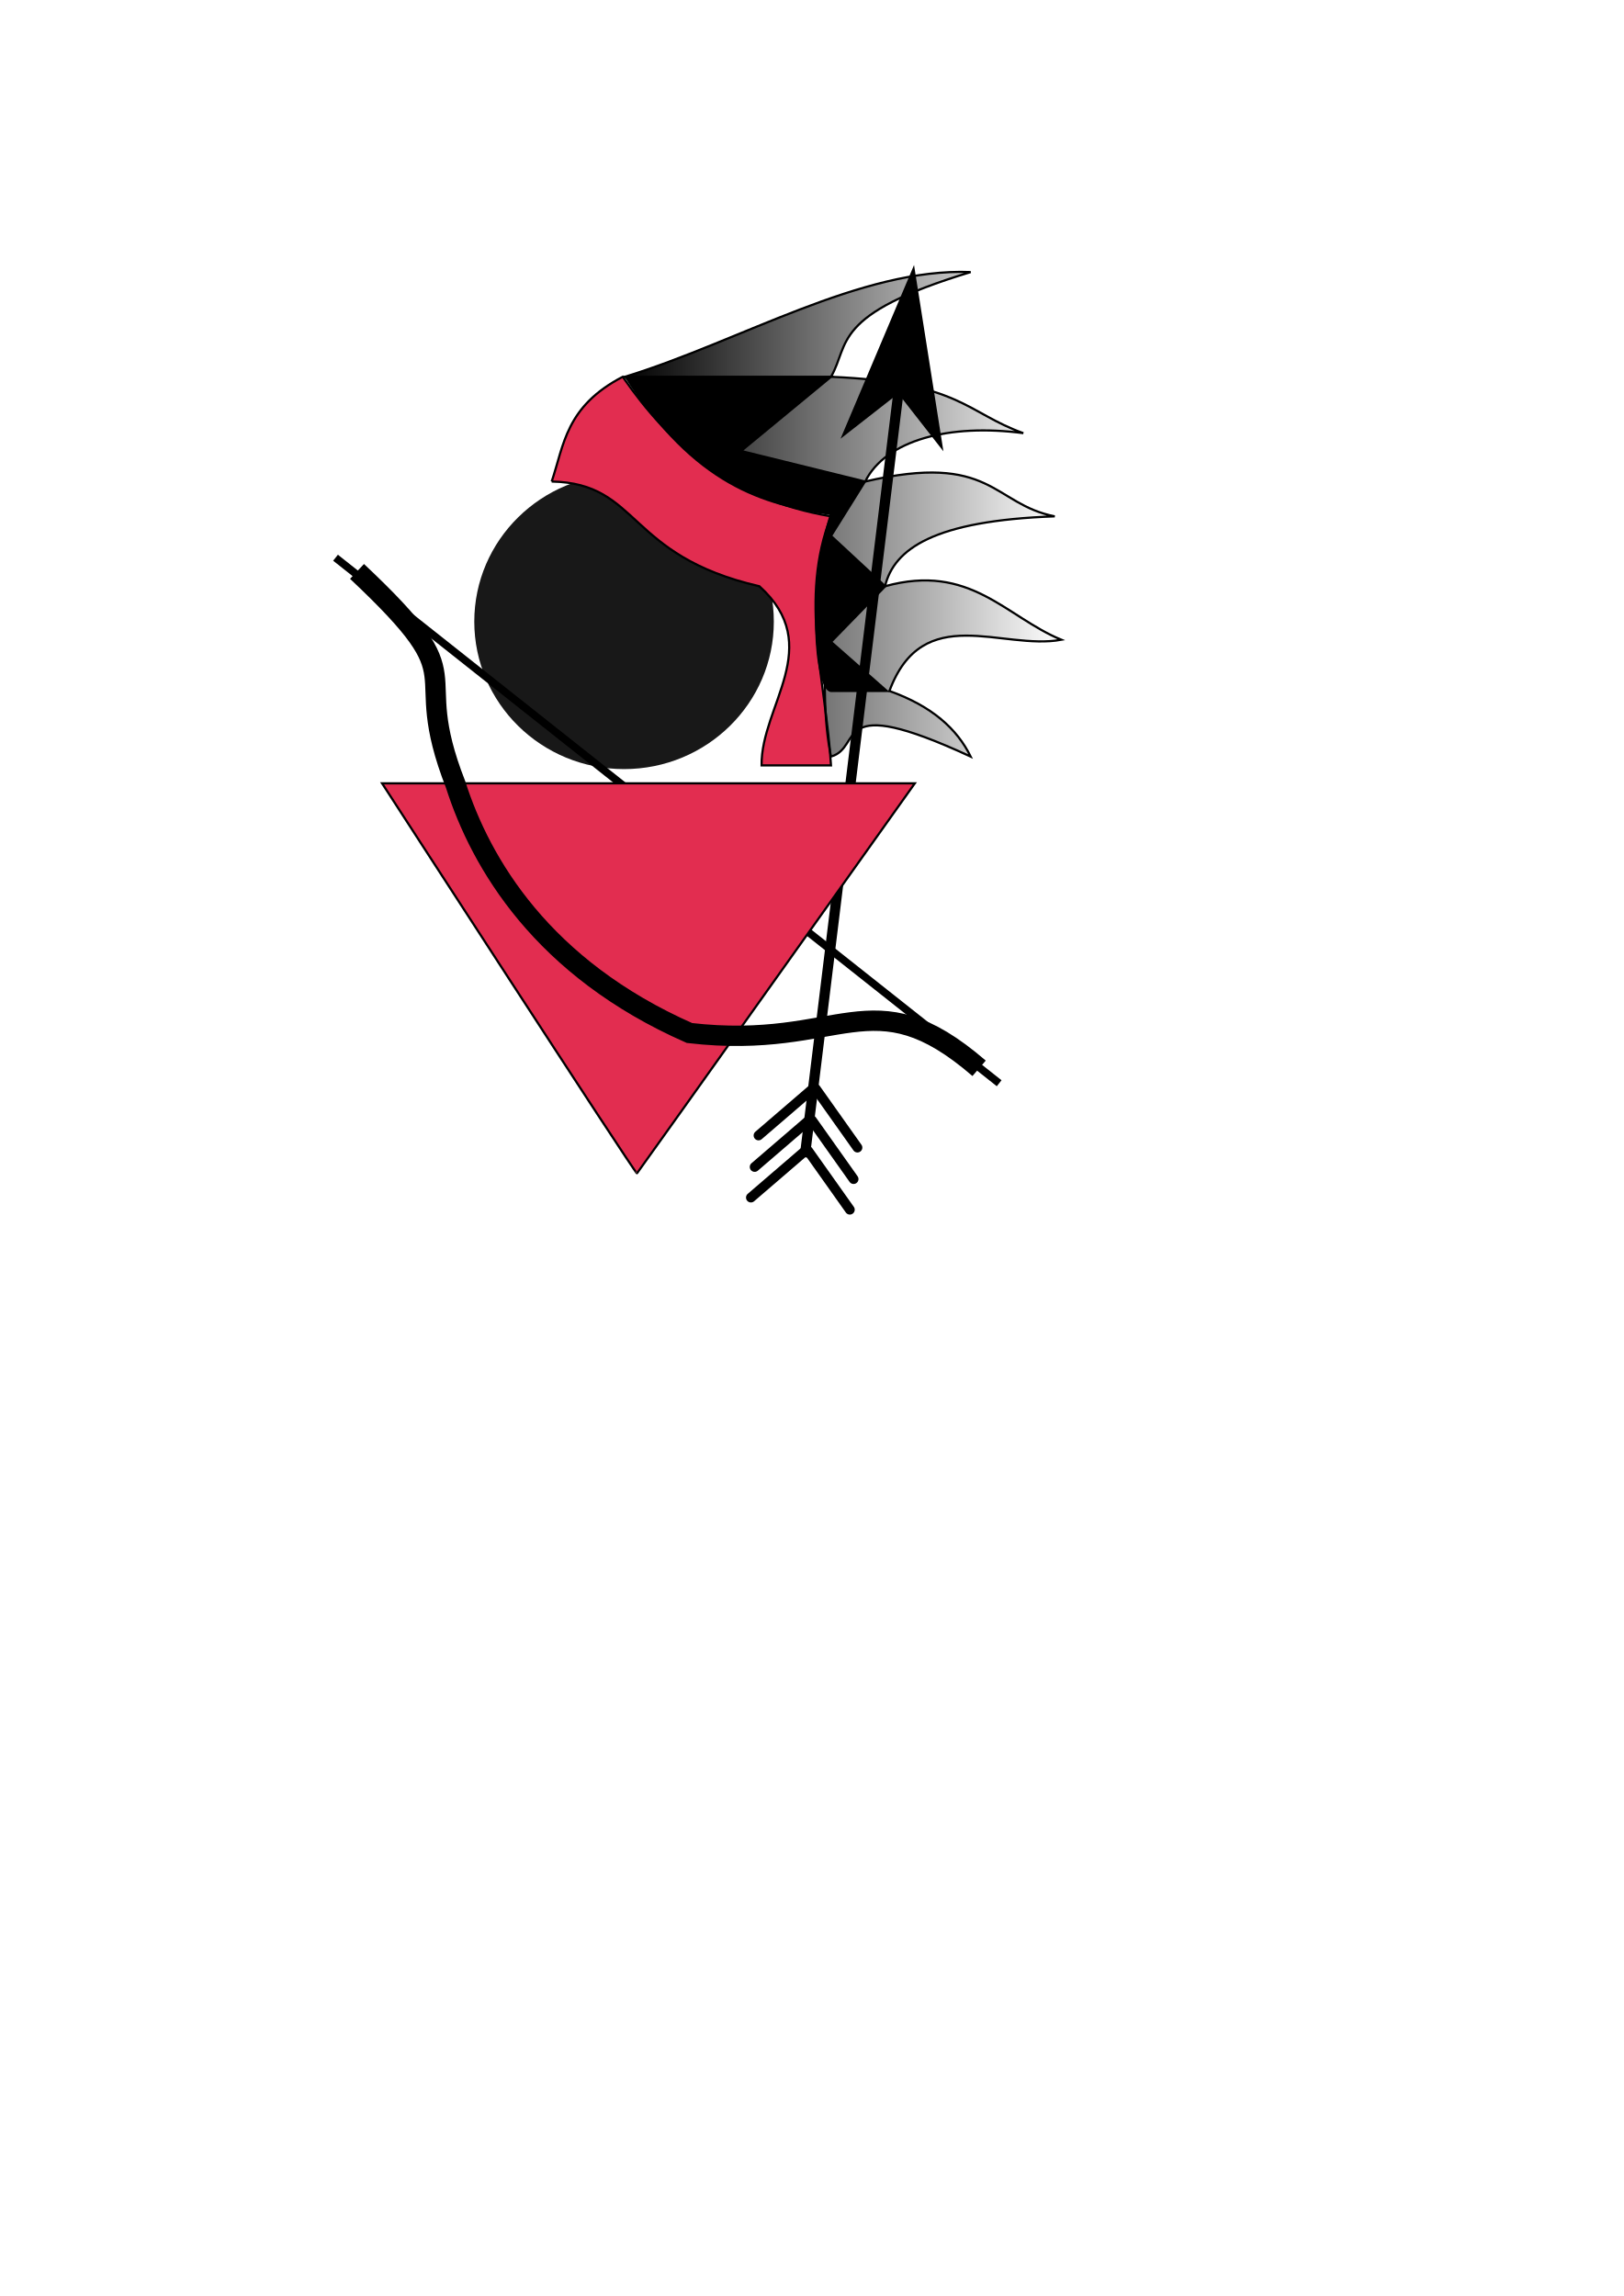
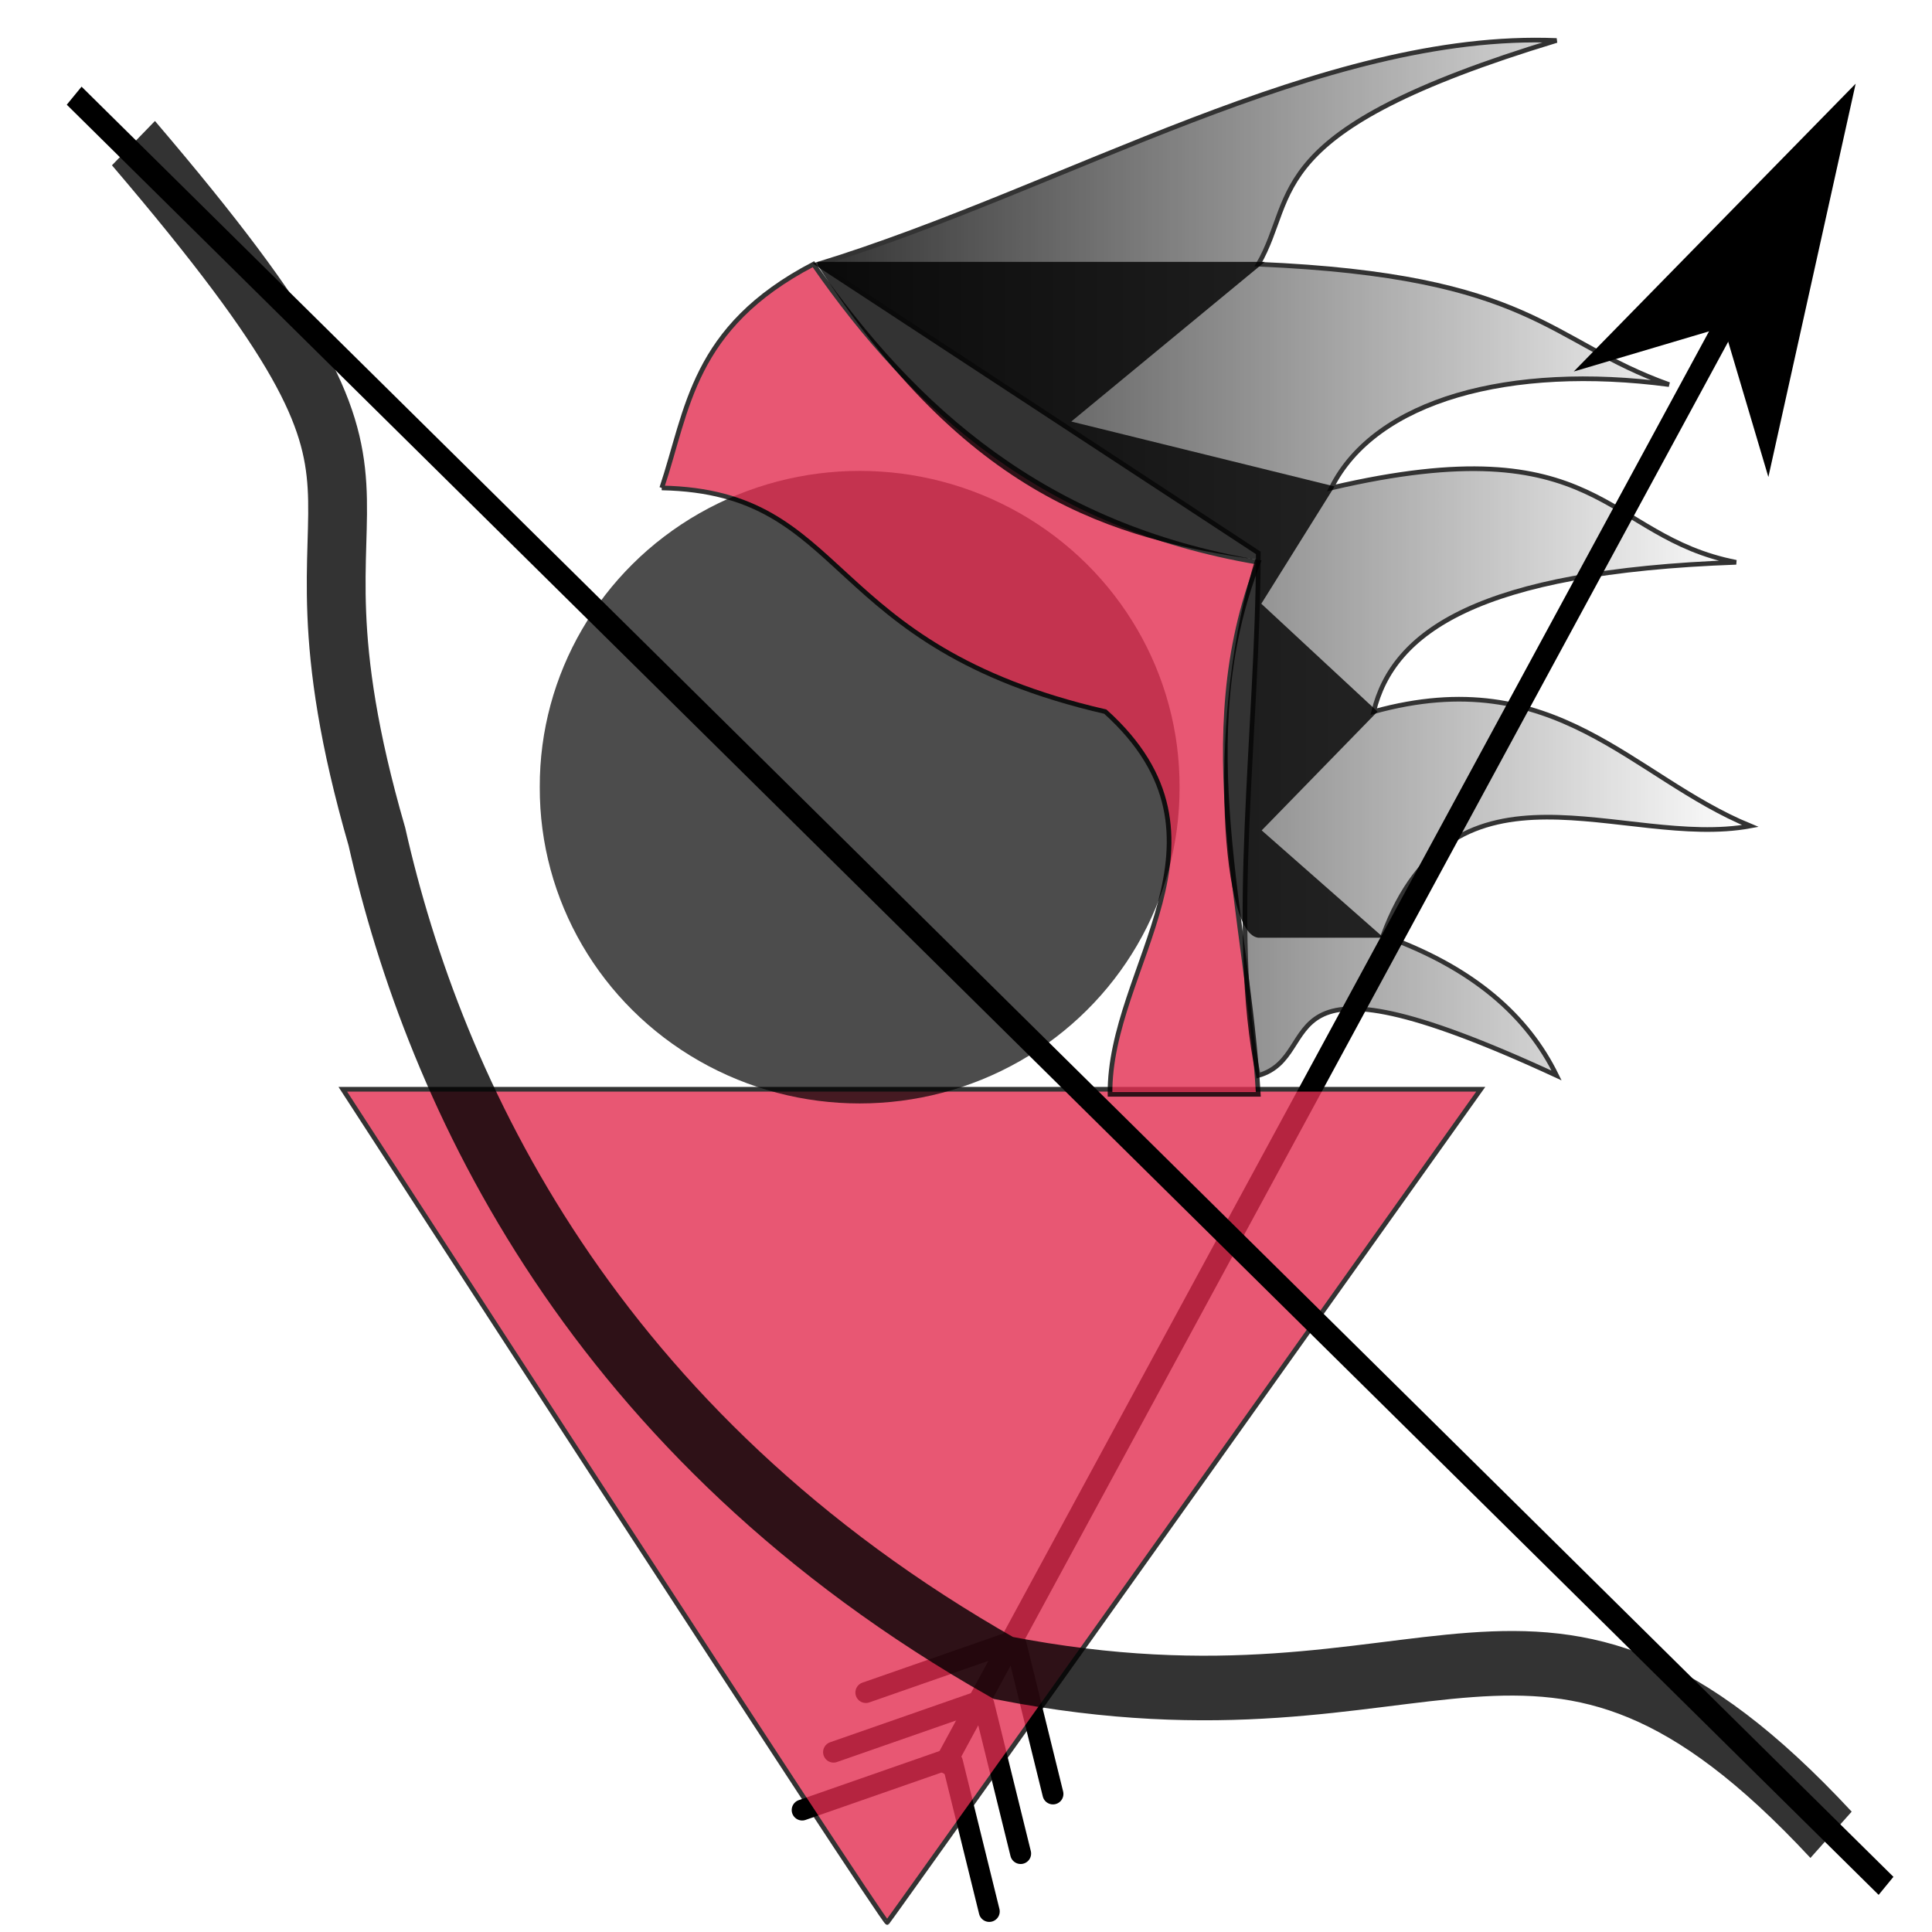
- <svg xmlns="http://www.w3.org/2000/svg" xmlns:ns1="http://www.openswatchbook.org/uri/2009/osb" xmlns:xlink="http://www.w3.org/1999/xlink" width="744.094" height="1052.362" id="svg2" version="1.1">
+ <svg xmlns="http://www.w3.org/2000/svg" xmlns:ns1="http://www.openswatchbook.org/uri/2009/osb" xmlns:xlink="http://www.w3.org/1999/xlink" width="96" height="96" id="svg2" version="1.1">
  <defs id="defs4">
    <linearGradient id="linearGradient12124">
      <stop style="stop-color:#000000;stop-opacity:1;" offset="0" id="stop12126" />
      <stop style="stop-color:#000000;stop-opacity:0;" offset="1" id="stop12128" />
    </linearGradient>
    <linearGradient id="linearGradient7182">
      <stop id="stop7184" offset="0" style="stop-color:#cdcdcd;stop-opacity:1" />
      <stop style="stop-color:#666666;stop-opacity:1;" offset="0.77" id="stop7188" />
      <stop id="stop7186" offset="1" style="stop-color:#000000;stop-opacity:1" />
    </linearGradient>
    <linearGradient id="linearGradient7168">
      <stop id="stop7170" offset="0" style="stop-color:#000000;stop-opacity:1" />
      <stop style="stop-color:#d7d7d7;stop-opacity:1" offset="0.638" id="stop7172" />
      <stop id="stop7174" offset="1" style="stop-color:#fbf5f5;stop-opacity:1" />
    </linearGradient>
    <linearGradient id="linearGradient7014">
      <stop style="stop-color:#000000;stop-opacity:1;" offset="0" id="stop7016" />
      <stop id="stop7022" offset="0.2" style="stop-color:#d7d7d7;stop-opacity:1;" />
      <stop style="stop-color:#fbf5f5;stop-opacity:0;" offset="1" id="stop7018" />
    </linearGradient>
    <linearGradient id="linearGradient6379">
      <stop style="stop-color:#008f00;stop-opacity:1;" offset="0" id="stop6381" />
      <stop style="stop-color:#000000;stop-opacity:0;" offset="1" id="stop6383" />
    </linearGradient>
    <linearGradient ns1:paint="gradient" id="linearGradient6335">
      <stop id="stop6337" offset="0" style="stop-color:#000000;stop-opacity:0.347;" />
      <stop style="stop-color:#000000;stop-opacity:0.173;" offset="0.531" id="stop6339" />
      <stop id="stop6341" offset="1" style="stop-color:#000000;stop-opacity:0;" />
    </linearGradient>
    <linearGradient id="linearGradient6311" ns1:paint="solid">
      <stop style="stop-color:#000000;stop-opacity:1;" offset="0" id="stop6313" />
    </linearGradient>
    <linearGradient id="linearGradient8358" ns1:paint="solid">
      <stop style="stop-color:#000000;stop-opacity:1;" offset="0" id="stop8360" />
    </linearGradient>
    <linearGradient id="linearGradient8344" ns1:paint="gradient">
      <stop style="stop-color:#000000;stop-opacity:0.347;" offset="0" id="stop8346" />
      <stop id="stop8356" offset="0.467" style="stop-color:#000000;stop-opacity:0.173;" />
      <stop style="stop-color:#000000;stop-opacity:0;" offset="1" id="stop8348" />
    </linearGradient>
-     <marker orient="auto" refY="0.0" refX="0.0" id="Arrow1Lstart" style="overflow:visible">
-       <path id="path5255" d="M 0.0,0.0 L 5.0,-5.0 L -12.5,0.0 L 5.0,5.0 L 0.0,0.0 z " style="fill-rule:evenodd;stroke:#000000;stroke-width:1.0pt" transform="scale(0.8) translate(12.5,0)" />
-     </marker>
-     <marker orient="auto" refY="0.0" refX="0.0" id="Tail" style="overflow:visible">
-       <g id="g5291" transform="scale(-1.2)">
-         <path id="path5293" d="M -3.805,-3.959 L 0.544,0" style="fill:none;fill-rule:evenodd;stroke:#000000;stroke-width:0.8;stroke-linecap:round" />
-         <path id="path5295" d="M -1.287,-3.959 L 3.062,0" style="fill:none;fill-rule:evenodd;stroke:#000000;stroke-width:0.8;stroke-linecap:round" />
-         <path id="path5297" d="M 1.305,-3.959 L 5.654,0" style="fill:none;fill-rule:evenodd;stroke:#000000;stroke-width:0.8;stroke-linecap:round" />
-         <path id="path5299" d="M -3.805,4.178 L 0.544,0.22" style="fill:none;fill-rule:evenodd;stroke:#000000;stroke-width:0.8;stroke-linecap:round" />
-         <path id="path5301" d="M -1.287,4.178 L 3.062,0.22" style="fill:none;fill-rule:evenodd;stroke:#000000;stroke-width:0.8;stroke-linecap:round" />
-         <path id="path5303" d="M 1.305,4.178 L 5.654,0.22" style="fill:none;fill-rule:evenodd;stroke:#000000;stroke-width:0.8;stroke-linecap:round" />
-       </g>
-     </marker>
-     <marker orient="auto" refY="0.0" refX="0.0" id="Arrow1Lend" style="overflow:visible;">
-       <path id="path5258" d="M 0.0,0.0 L 5.0,-5.0 L -12.5,0.0 L 5.0,5.0 L 0.0,0.0 z " style="fill-rule:evenodd;stroke:#000000;stroke-width:1.0pt;" transform="scale(0.8) rotate(180) translate(12.5,0)" />
+     <marker orient="auto" refY="0" refX="0" id="Arrow1Lstart" style="overflow:visible">
+       <path id="path5255" d="M 0,0 5,-5 -12.5,0 5,5 0,0 z" style="fill-rule:evenodd;stroke:#000000;stroke-width:1pt" transform="matrix(0.8,0,0,0.8,10,0)" />
+     </marker>
+     <marker orient="auto" refY="0" refX="0" id="Tail" style="overflow:visible">
+       <g id="g5291" transform="scale(-1.2,-1.2)">
+         <path id="path5293" d="M -3.805,-3.959 0.544,0" style="fill:none;stroke:#000000;stroke-width:0.8;stroke-linecap:round" />
+         <path id="path5295" d="M -1.287,-3.959 3.062,0" style="fill:none;stroke:#000000;stroke-width:0.8;stroke-linecap:round" />
+         <path id="path5297" d="M 1.305,-3.959 5.654,0" style="fill:none;stroke:#000000;stroke-width:0.8;stroke-linecap:round" />
+         <path id="path5299" d="M -3.805,4.178 0.544,0.22" style="fill:none;stroke:#000000;stroke-width:0.8;stroke-linecap:round" />
+         <path id="path5301" d="M -1.287,4.178 3.062,0.22" style="fill:none;stroke:#000000;stroke-width:0.8;stroke-linecap:round" />
+         <path id="path5303" d="M 1.305,4.178 5.654,0.22" style="fill:none;stroke:#000000;stroke-width:0.8;stroke-linecap:round" />
+       </g>
+     </marker>
+     <marker orient="auto" refY="0" refX="0" id="Arrow1Lend" style="overflow:visible">
+       <path id="path5258" d="M 0,0 5,-5 -12.5,0 5,5 0,0 z" style="fill-rule:evenodd;stroke:#000000;stroke-width:1pt" transform="matrix(-0.8,0,0,-0.8,-10,0)" />
    </marker>
    <linearGradient id="linearGradient5207" ns1:paint="solid">
      <stop style="stop-color:#000000;stop-opacity:1;" offset="0" id="stop5209" />
    </linearGradient>
    <marker orient="auto" refY="0" refX="0" id="Arrow1Lstart-8" style="overflow:visible">
      <path id="path5255-8" d="M 0,0 5,-5 -12.5,0 5,5 0,0 z" style="fill-rule:evenodd;stroke:#000000;stroke-width:1pt" transform="matrix(0.8,0,0,0.8,10,0)" />
    </marker>
    <marker orient="auto" refY="0" refX="0" id="Tail-7" style="overflow:visible">
      <g id="g5291-7" transform="scale(-1.2,-1.2)">
        <path id="path5293-6" d="M -3.805,-3.959 0.544,0" style="fill:none;stroke:#000000;stroke-width:0.8;stroke-linecap:round" />
        <path id="path5295-8" d="M -1.287,-3.959 3.062,0" style="fill:none;stroke:#000000;stroke-width:0.8;stroke-linecap:round" />
        <path id="path5297-6" d="M 1.305,-3.959 5.654,0" style="fill:none;stroke:#000000;stroke-width:0.8;stroke-linecap:round" />
        <path id="path5299-6" d="M -3.805,4.178 0.544,0.22" style="fill:none;stroke:#000000;stroke-width:0.8;stroke-linecap:round" />
        <path id="path5301-2" d="M -1.287,4.178 3.062,0.22" style="fill:none;stroke:#000000;stroke-width:0.8;stroke-linecap:round" />
        <path id="path5303-6" d="M 1.305,4.178 5.654,0.22" style="fill:none;stroke:#000000;stroke-width:0.8;stroke-linecap:round" />
      </g>
    </marker>
    <marker orient="auto" refY="0" refX="0" id="Arrow1Lstart-7" style="overflow:visible">
      <path id="path5255-2" d="M 0,0 5,-5 -12.5,0 5,5 0,0 z" style="fill-rule:evenodd;stroke:#000000;stroke-width:1pt" transform="matrix(0.8,0,0,0.8,10,0)" />
    </marker>
    <marker orient="auto" refY="0" refX="0" id="Tail-6" style="overflow:visible">
      <g id="g5291-8" transform="scale(-1.2,-1.2)">
        <path id="path5293-62" d="M -3.805,-3.959 0.544,0" style="fill:none;stroke:#000000;stroke-width:0.8;stroke-linecap:round" />
        <path id="path5295-1" d="M -1.287,-3.959 3.062,0" style="fill:none;stroke:#000000;stroke-width:0.8;stroke-linecap:round" />
        <path id="path5297-9" d="M 1.305,-3.959 5.654,0" style="fill:none;stroke:#000000;stroke-width:0.8;stroke-linecap:round" />
        <path id="path5299-8" d="M -3.805,4.178 0.544,0.22" style="fill:none;stroke:#000000;stroke-width:0.8;stroke-linecap:round" />
        <path id="path5301-5" d="M -1.287,4.178 3.062,0.22" style="fill:none;stroke:#000000;stroke-width:0.8;stroke-linecap:round" />
        <path id="path5303-9" d="M 1.305,4.178 5.654,0.22" style="fill:none;stroke:#000000;stroke-width:0.8;stroke-linecap:round" />
      </g>
    </marker>
    <marker orient="auto" refY="0" refX="0" id="Arrow1Lstart-3" style="overflow:visible">
      <path id="path5255-4" d="M 0,0 5,-5 -12.5,0 5,5 0,0 z" style="fill-rule:evenodd;stroke:#000000;stroke-width:1pt" transform="matrix(0.8,0,0,0.8,10,0)" />
    </marker>
    <marker orient="auto" refY="0" refX="0" id="Tail-6-7" style="overflow:visible">
      <g id="g5291-8-7" transform="scale(-1.2,-1.2)">
        <path id="path5293-62-4" d="M -3.805,-3.959 0.544,0" style="fill:none;stroke:#000000;stroke-width:0.8;stroke-linecap:round" />
        <path id="path5295-1-5" d="M -1.287,-3.959 3.062,0" style="fill:none;stroke:#000000;stroke-width:0.8;stroke-linecap:round" />
        <path id="path5297-9-0" d="M 1.305,-3.959 5.654,0" style="fill:none;stroke:#000000;stroke-width:0.8;stroke-linecap:round" />
        <path id="path5299-8-2" d="M -3.805,4.178 0.544,0.22" style="fill:none;stroke:#000000;stroke-width:0.8;stroke-linecap:round" />
        <path id="path5301-5-0" d="M -1.287,4.178 3.062,0.22" style="fill:none;stroke:#000000;stroke-width:0.8;stroke-linecap:round" />
        <path id="path5303-9-8" d="M 1.305,4.178 5.654,0.22" style="fill:none;stroke:#000000;stroke-width:0.8;stroke-linecap:round" />
      </g>
    </marker>
    <marker orient="auto" refY="0" refX="0" id="Arrow1Lstart-2" style="overflow:visible">
      <path id="path5255-0" d="M 0,0 5,-5 -12.5,0 5,5 0,0 z" style="fill-rule:evenodd;stroke:#000000;stroke-width:1pt" transform="matrix(0.8,0,0,0.8,10,0)" />
    </marker>
    <marker orient="auto" refY="0" refX="0" id="Tail-6-78" style="overflow:visible">
      <g id="g5291-8-5" transform="scale(-1.2,-1.2)">
        <path id="path5293-62-5" d="M -3.805,-3.959 0.544,0" style="fill:none;stroke:#000000;stroke-width:0.8;stroke-linecap:round" />
        <path id="path5295-1-7" d="M -1.287,-3.959 3.062,0" style="fill:none;stroke:#000000;stroke-width:0.8;stroke-linecap:round" />
        <path id="path5297-9-3" d="M 1.305,-3.959 5.654,0" style="fill:none;stroke:#000000;stroke-width:0.8;stroke-linecap:round" />
        <path id="path5299-8-9" d="M -3.805,4.178 0.544,0.22" style="fill:none;stroke:#000000;stroke-width:0.8;stroke-linecap:round" />
        <path id="path5301-5-6" d="M -1.287,4.178 3.062,0.22" style="fill:none;stroke:#000000;stroke-width:0.8;stroke-linecap:round" />
        <path id="path5303-9-2" d="M 1.305,4.178 5.654,0.22" style="fill:none;stroke:#000000;stroke-width:0.8;stroke-linecap:round" />
      </g>
    </marker>
    <marker orient="auto" refY="0" refX="0" id="Arrow1Lstart-38" style="overflow:visible">
      <path id="path5255-5" d="M 0,0 5,-5 -12.5,0 5,5 0,0 z" style="fill-rule:evenodd;stroke:#000000;stroke-width:1pt" transform="matrix(0.8,0,0,0.8,10,0)" />
    </marker>
    <marker orient="auto" refY="0" refX="0" id="Tail-6-5" style="overflow:visible">
      <g id="g5291-8-0" transform="scale(-1.2,-1.2)">
        <path id="path5293-62-8" d="M -3.805,-3.959 0.544,0" style="fill:none;stroke:#000000;stroke-width:0.8;stroke-linecap:round" />
        <path id="path5295-1-56" d="M -1.287,-3.959 3.062,0" style="fill:none;stroke:#000000;stroke-width:0.8;stroke-linecap:round" />
        <path id="path5297-9-2" d="M 1.305,-3.959 5.654,0" style="fill:none;stroke:#000000;stroke-width:0.8;stroke-linecap:round" />
        <path id="path5299-8-8" d="M -3.805,4.178 0.544,0.22" style="fill:none;stroke:#000000;stroke-width:0.8;stroke-linecap:round" />
        <path id="path5301-5-9" d="M -1.287,4.178 3.062,0.22" style="fill:none;stroke:#000000;stroke-width:0.8;stroke-linecap:round" />
        <path id="path5303-9-0" d="M 1.305,4.178 5.654,0.22" style="fill:none;stroke:#000000;stroke-width:0.8;stroke-linecap:round" />
      </g>
    </marker>
    <marker orient="auto" refY="0" refX="0" id="Arrow1Lstart-1" style="overflow:visible">
      <path id="path5255-47" d="M 0,0 5,-5 -12.5,0 5,5 0,0 z" style="fill-rule:evenodd;stroke:#000000;stroke-width:1pt" transform="matrix(0.8,0,0,0.8,10,0)" />
    </marker>
    <marker orient="auto" refY="0" refX="0" id="Tail-6-51" style="overflow:visible">
      <g id="g5291-8-8" transform="scale(-1.2,-1.2)">
        <path id="path5293-62-3" d="M -3.805,-3.959 0.544,0" style="fill:none;stroke:#000000;stroke-width:0.8;stroke-linecap:round" />
        <path id="path5295-1-3" d="M -1.287,-3.959 3.062,0" style="fill:none;stroke:#000000;stroke-width:0.8;stroke-linecap:round" />
        <path id="path5297-9-4" d="M 1.305,-3.959 5.654,0" style="fill:none;stroke:#000000;stroke-width:0.8;stroke-linecap:round" />
        <path id="path5299-8-7" d="M -3.805,4.178 0.544,0.22" style="fill:none;stroke:#000000;stroke-width:0.8;stroke-linecap:round" />
        <path id="path5301-5-3" d="M -1.287,4.178 3.062,0.22" style="fill:none;stroke:#000000;stroke-width:0.8;stroke-linecap:round" />
        <path id="path5303-9-9" d="M 1.305,4.178 5.654,0.22" style="fill:none;stroke:#000000;stroke-width:0.8;stroke-linecap:round" />
      </g>
    </marker>
    <marker orient="auto" refY="0" refX="0" id="Arrow1Lstart-10" style="overflow:visible">
      <path id="path5255-54" d="M 0,0 5,-5 -12.5,0 5,5 0,0 z" style="fill-rule:evenodd;stroke:#000000;stroke-width:1pt" transform="matrix(0.8,0,0,0.8,10,0)" />
    </marker>
    <marker orient="auto" refY="0" refX="0" id="Tail-6-1" style="overflow:visible">
      <g id="g5291-8-6" transform="scale(-1.2,-1.2)">
        <path id="path5293-62-59" d="M -3.805,-3.959 0.544,0" style="fill:none;stroke:#000000;stroke-width:0.8;stroke-linecap:round" />
        <path id="path5295-1-8" d="M -1.287,-3.959 3.062,0" style="fill:none;stroke:#000000;stroke-width:0.8;stroke-linecap:round" />
        <path id="path5297-9-32" d="M 1.305,-3.959 5.654,0" style="fill:none;stroke:#000000;stroke-width:0.8;stroke-linecap:round" />
        <path id="path5299-8-94" d="M -3.805,4.178 0.544,0.22" style="fill:none;stroke:#000000;stroke-width:0.8;stroke-linecap:round" />
        <path id="path5301-5-8" d="M -1.287,4.178 3.062,0.22" style="fill:none;stroke:#000000;stroke-width:0.8;stroke-linecap:round" />
        <path id="path5303-9-6" d="M 1.305,4.178 5.654,0.22" style="fill:none;stroke:#000000;stroke-width:0.8;stroke-linecap:round" />
      </g>
    </marker>
    <marker orient="auto" refY="0" refX="0" id="Arrow1Lstart-31" style="overflow:visible">
      <path id="path5255-1" d="M 0,0 5,-5 -12.5,0 5,5 0,0 z" style="fill-rule:evenodd;stroke:#000000;stroke-width:1pt" transform="matrix(0.8,0,0,0.8,10,0)" />
    </marker>
    <marker orient="auto" refY="0" refX="0" id="Tail-6-0" style="overflow:visible">
      <g id="g5291-8-9" transform="scale(-1.2,-1.2)">
        <path id="path5293-62-0" d="M -3.805,-3.959 0.544,0" style="fill:none;stroke:#000000;stroke-width:0.8;stroke-linecap:round" />
        <path id="path5295-1-35" d="M -1.287,-3.959 3.062,0" style="fill:none;stroke:#000000;stroke-width:0.8;stroke-linecap:round" />
        <path id="path5297-9-45" d="M 1.305,-3.959 5.654,0" style="fill:none;stroke:#000000;stroke-width:0.8;stroke-linecap:round" />
        <path id="path5299-8-0" d="M -3.805,4.178 0.544,0.22" style="fill:none;stroke:#000000;stroke-width:0.8;stroke-linecap:round" />
        <path id="path5301-5-87" d="M -1.287,4.178 3.062,0.22" style="fill:none;stroke:#000000;stroke-width:0.8;stroke-linecap:round" />
        <path id="path5303-9-7" d="M 1.305,4.178 5.654,0.22" style="fill:none;stroke:#000000;stroke-width:0.8;stroke-linecap:round" />
      </g>
    </marker>
    <marker orient="auto" refY="0" refX="0" id="Arrow1Lstart-29" style="overflow:visible">
      <path id="path5255-44" d="M 0,0 5,-5 -12.5,0 5,5 0,0 z" style="fill-rule:evenodd;stroke:#000000;stroke-width:1pt" transform="matrix(0.8,0,0,0.8,10,0)" />
    </marker>
    <marker orient="auto" refY="0" refX="0" id="Tail-6-10" style="overflow:visible">
      <g id="g5291-8-1" transform="scale(-1.2,-1.2)">
        <path id="path5293-62-84" d="M -3.805,-3.959 0.544,0" style="fill:none;stroke:#000000;stroke-width:0.8;stroke-linecap:round" />
        <path id="path5295-1-78" d="M -1.287,-3.959 3.062,0" style="fill:none;stroke:#000000;stroke-width:0.8;stroke-linecap:round" />
        <path id="path5297-9-7" d="M 1.305,-3.959 5.654,0" style="fill:none;stroke:#000000;stroke-width:0.8;stroke-linecap:round" />
        <path id="path5299-8-90" d="M -3.805,4.178 0.544,0.22" style="fill:none;stroke:#000000;stroke-width:0.8;stroke-linecap:round" />
        <path id="path5301-5-08" d="M -1.287,4.178 3.062,0.22" style="fill:none;stroke:#000000;stroke-width:0.8;stroke-linecap:round" />
        <path id="path5303-9-23" d="M 1.305,4.178 5.654,0.22" style="fill:none;stroke:#000000;stroke-width:0.8;stroke-linecap:round" />
      </g>
    </marker>
    <marker orient="auto" refY="0" refX="0" id="Arrow1Lstart-16" style="overflow:visible">
      <path id="path5255-21" d="M 0,0 5,-5 -12.5,0 5,5 0,0 z" style="fill-rule:evenodd;stroke:#000000;stroke-width:1pt" transform="matrix(0.8,0,0,0.8,10,0)" />
    </marker>
    <marker orient="auto" refY="0" refX="0" id="Tail-6-70" style="overflow:visible">
      <g id="g5291-8-68" transform="scale(-1.2,-1.2)">
        <path id="path5293-62-42" d="M -3.805,-3.959 0.544,0" style="fill:none;stroke:#000000;stroke-width:0.8;stroke-linecap:round" />
        <path id="path5295-1-1" d="M -1.287,-3.959 3.062,0" style="fill:none;stroke:#000000;stroke-width:0.8;stroke-linecap:round" />
        <path id="path5297-9-6" d="M 1.305,-3.959 5.654,0" style="fill:none;stroke:#000000;stroke-width:0.8;stroke-linecap:round" />
        <path id="path5299-8-4" d="M -3.805,4.178 0.544,0.22" style="fill:none;stroke:#000000;stroke-width:0.8;stroke-linecap:round" />
        <path id="path5301-5-1" d="M -1.287,4.178 3.062,0.22" style="fill:none;stroke:#000000;stroke-width:0.8;stroke-linecap:round" />
        <path id="path5303-9-21" d="M 1.305,4.178 5.654,0.22" style="fill:none;stroke:#000000;stroke-width:0.8;stroke-linecap:round" />
      </g>
    </marker>
    <marker orient="auto" refY="0" refX="0" id="Arrow1Lstart-33" style="overflow:visible">
      <path id="path5255-42" d="M 0,0 5,-5 -12.5,0 5,5 0,0 z" style="fill-rule:evenodd;stroke:#000000;stroke-width:1pt" transform="matrix(0.8,0,0,0.8,10,0)" />
    </marker>
    <marker orient="auto" refY="0" refX="0" id="Tail-6-4" style="overflow:visible">
      <g id="g5291-8-00" transform="scale(-1.2,-1.2)">
        <path id="path5293-62-03" d="M -3.805,-3.959 0.544,0" style="fill:none;stroke:#000000;stroke-width:0.8;stroke-linecap:round" />
        <path id="path5295-1-4" d="M -1.287,-3.959 3.062,0" style="fill:none;stroke:#000000;stroke-width:0.8;stroke-linecap:round" />
        <path id="path5297-9-9" d="M 1.305,-3.959 5.654,0" style="fill:none;stroke:#000000;stroke-width:0.8;stroke-linecap:round" />
        <path id="path5299-8-95" d="M -3.805,4.178 0.544,0.22" style="fill:none;stroke:#000000;stroke-width:0.8;stroke-linecap:round" />
        <path id="path5301-5-12" d="M -1.287,4.178 3.062,0.22" style="fill:none;stroke:#000000;stroke-width:0.8;stroke-linecap:round" />
        <path id="path5303-9-5" d="M 1.305,4.178 5.654,0.22" style="fill:none;stroke:#000000;stroke-width:0.8;stroke-linecap:round" />
      </g>
    </marker>
    <marker orient="auto" refY="0" refX="0" id="Arrow1Lstart-0" style="overflow:visible">
      <path id="path5255-53" d="M 0,0 5,-5 -12.5,0 5,5 0,0 z" style="fill-rule:evenodd;stroke:#000000;stroke-width:1pt" transform="matrix(0.8,0,0,0.8,10,0)" />
    </marker>
    <marker orient="auto" refY="0" refX="0" id="Tail-6-8" style="overflow:visible">
      <g id="g5291-8-02" transform="scale(-1.2,-1.2)">
        <path id="path5293-62-51" d="M -3.805,-3.959 0.544,0" style="fill:none;stroke:#000000;stroke-width:0.8;stroke-linecap:round" />
        <path id="path5295-1-58" d="M -1.287,-3.959 3.062,0" style="fill:none;stroke:#000000;stroke-width:0.8;stroke-linecap:round" />
        <path id="path5297-9-70" d="M 1.305,-3.959 5.654,0" style="fill:none;stroke:#000000;stroke-width:0.8;stroke-linecap:round" />
        <path id="path5299-8-03" d="M -3.805,4.178 0.544,0.22" style="fill:none;stroke:#000000;stroke-width:0.8;stroke-linecap:round" />
        <path id="path5301-5-2" d="M -1.287,4.178 3.062,0.22" style="fill:none;stroke:#000000;stroke-width:0.8;stroke-linecap:round" />
        <path id="path5303-9-25" d="M 1.305,4.178 5.654,0.22" style="fill:none;stroke:#000000;stroke-width:0.8;stroke-linecap:round" />
      </g>
    </marker>
    <marker orient="auto" refY="0" refX="0" id="Arrow1Lstart-9" style="overflow:visible">
      <path id="path5255-19" d="M 0,0 5,-5 -12.5,0 5,5 0,0 z" style="fill-rule:evenodd;stroke:#000000;stroke-width:1pt" transform="matrix(0.8,0,0,0.8,10,0)" />
    </marker>
    <marker orient="auto" refY="0" refX="0" id="Tail-6-41" style="overflow:visible">
      <g id="g5291-8-52" transform="scale(-1.2,-1.2)">
        <path id="path5293-62-1" d="M -3.805,-3.959 0.544,0" style="fill:none;stroke:#000000;stroke-width:0.8;stroke-linecap:round" />
        <path id="path5295-1-59" d="M -1.287,-3.959 3.062,0" style="fill:none;stroke:#000000;stroke-width:0.8;stroke-linecap:round" />
        <path id="path5297-9-451" d="M 1.305,-3.959 5.654,0" style="fill:none;stroke:#000000;stroke-width:0.8;stroke-linecap:round" />
        <path id="path5299-8-6" d="M -3.805,4.178 0.544,0.22" style="fill:none;stroke:#000000;stroke-width:0.8;stroke-linecap:round" />
        <path id="path5301-5-05" d="M -1.287,4.178 3.062,0.22" style="fill:none;stroke:#000000;stroke-width:0.8;stroke-linecap:round" />
        <path id="path5303-9-4" d="M 1.305,4.178 5.654,0.22" style="fill:none;stroke:#000000;stroke-width:0.8;stroke-linecap:round" />
      </g>
    </marker>
    <marker orient="auto" refY="0" refX="0" id="Arrow1Lstart-298" style="overflow:visible">
      <path id="path5255-06" d="M 0,0 5,-5 -12.5,0 5,5 0,0 z" style="fill-rule:evenodd;stroke:#000000;stroke-width:1pt" transform="matrix(0.8,0,0,0.8,10,0)" />
    </marker>
    <marker orient="auto" refY="0" refX="0" id="Tail-6-43" style="overflow:visible">
      <g id="g5291-8-77" transform="scale(-1.2,-1.2)">
        <path id="path5293-62-6" d="M -3.805,-3.959 0.544,0" style="fill:none;stroke:#000000;stroke-width:0.8;stroke-linecap:round" />
        <path id="path5295-1-14" d="M -1.287,-3.959 3.062,0" style="fill:none;stroke:#000000;stroke-width:0.8;stroke-linecap:round" />
        <path id="path5297-9-65" d="M 1.305,-3.959 5.654,0" style="fill:none;stroke:#000000;stroke-width:0.8;stroke-linecap:round" />
        <path id="path5299-8-43" d="M -3.805,4.178 0.544,0.22" style="fill:none;stroke:#000000;stroke-width:0.8;stroke-linecap:round" />
        <path id="path5301-5-5" d="M -1.287,4.178 3.062,0.22" style="fill:none;stroke:#000000;stroke-width:0.8;stroke-linecap:round" />
        <path id="path5303-9-93" d="M 1.305,4.178 5.654,0.22" style="fill:none;stroke:#000000;stroke-width:0.8;stroke-linecap:round" />
      </g>
    </marker>
    <marker orient="auto" refY="0" refX="0" id="Arrow1Lstart-72" style="overflow:visible">
      <path id="path5255-478" d="M 0,0 5,-5 -12.5,0 5,5 0,0 z" style="fill-rule:evenodd;stroke:#000000;stroke-width:1pt" transform="matrix(0.8,0,0,0.8,10,0)" />
    </marker>
    <marker orient="auto" refY="0" refX="0" id="Tail-6-6" style="overflow:visible">
      <g id="g5291-8-86" transform="scale(-1.2,-1.2)">
        <path id="path5293-62-64" d="M -3.805,-3.959 0.544,0" style="fill:none;stroke:#000000;stroke-width:0.8;stroke-linecap:round" />
        <path id="path5295-1-2" d="M -1.287,-3.959 3.062,0" style="fill:none;stroke:#000000;stroke-width:0.8;stroke-linecap:round" />
        <path id="path5297-9-1" d="M 1.305,-3.959 5.654,0" style="fill:none;stroke:#000000;stroke-width:0.8;stroke-linecap:round" />
        <path id="path5299-8-1" d="M -3.805,4.178 0.544,0.22" style="fill:none;stroke:#000000;stroke-width:0.8;stroke-linecap:round" />
        <path id="path5301-5-99" d="M -1.287,4.178 3.062,0.22" style="fill:none;stroke:#000000;stroke-width:0.8;stroke-linecap:round" />
        <path id="path5303-9-56" d="M 1.305,4.178 5.654,0.22" style="fill:none;stroke:#000000;stroke-width:0.8;stroke-linecap:round" />
      </g>
    </marker>
    <marker orient="auto" refY="0" refX="0" id="Arrow1Lstart-97" style="overflow:visible">
      <path id="path5255-544" d="M 0,0 5,-5 -12.5,0 5,5 0,0 z" style="fill-rule:evenodd;stroke:#000000;stroke-width:1pt" transform="matrix(0.8,0,0,0.8,10,0)" />
    </marker>
    <marker orient="auto" refY="0" refX="0" id="Tail-6-49" style="overflow:visible">
      <g id="g5291-8-93" transform="scale(-1.2,-1.2)">
        <path id="path5293-62-7" d="M -3.805,-3.959 0.544,0" style="fill:none;stroke:#000000;stroke-width:0.8;stroke-linecap:round" />
        <path id="path5295-1-51" d="M -1.287,-3.959 3.062,0" style="fill:none;stroke:#000000;stroke-width:0.8;stroke-linecap:round" />
        <path id="path5297-9-5" d="M 1.305,-3.959 5.654,0" style="fill:none;stroke:#000000;stroke-width:0.8;stroke-linecap:round" />
        <path id="path5299-8-46" d="M -3.805,4.178 0.544,0.22" style="fill:none;stroke:#000000;stroke-width:0.8;stroke-linecap:round" />
        <path id="path5301-5-97" d="M -1.287,4.178 3.062,0.22" style="fill:none;stroke:#000000;stroke-width:0.8;stroke-linecap:round" />
        <path id="path5303-9-98" d="M 1.305,4.178 5.654,0.22" style="fill:none;stroke:#000000;stroke-width:0.8;stroke-linecap:round" />
      </g>
    </marker>
    <marker orient="auto" refY="0" refX="0" id="Arrow1Lstart-83" style="overflow:visible">
      <path id="path5255-03" d="M 0,0 5,-5 -12.5,0 5,5 0,0 z" style="fill-rule:evenodd;stroke:#000000;stroke-width:1pt" transform="matrix(0.8,0,0,0.8,10,0)" />
    </marker>
    <marker orient="auto" refY="0" refX="0" id="Tail-6-2" style="overflow:visible">
      <g id="g5291-8-80" transform="scale(-1.2,-1.2)">
        <path id="path5293-62-9" d="M -3.805,-3.959 0.544,0" style="fill:none;stroke:#000000;stroke-width:0.8;stroke-linecap:round" />
        <path id="path5295-1-24" d="M -1.287,-3.959 3.062,0" style="fill:none;stroke:#000000;stroke-width:0.8;stroke-linecap:round" />
        <path id="path5297-9-8" d="M 1.305,-3.959 5.654,0" style="fill:none;stroke:#000000;stroke-width:0.8;stroke-linecap:round" />
        <path id="path5299-8-3" d="M -3.805,4.178 0.544,0.22" style="fill:none;stroke:#000000;stroke-width:0.8;stroke-linecap:round" />
        <path id="path5301-5-7" d="M -1.287,4.178 3.062,0.22" style="fill:none;stroke:#000000;stroke-width:0.8;stroke-linecap:round" />
        <path id="path5303-9-79" d="M 1.305,4.178 5.654,0.22" style="fill:none;stroke:#000000;stroke-width:0.8;stroke-linecap:round" />
      </g>
    </marker>
    <marker orient="auto" refY="0" refX="0" id="Arrow1Lstart-108" style="overflow:visible">
      <path id="path5255-9" d="M 0,0 5,-5 -12.5,0 5,5 0,0 z" style="fill-rule:evenodd;stroke:#000000;stroke-width:1pt" transform="matrix(0.8,0,0,0.8,10,0)" />
    </marker>
    <marker orient="auto" refY="0" refX="0" id="Tail-6-85" style="overflow:visible">
      <g id="g5291-8-18" transform="scale(-1.2,-1.2)">
        <path id="path5293-62-83" d="M -3.805,-3.959 0.544,0" style="fill:none;stroke:#000000;stroke-width:0.8;stroke-linecap:round" />
        <path id="path5295-1-42" d="M -1.287,-3.959 3.062,0" style="fill:none;stroke:#000000;stroke-width:0.8;stroke-linecap:round" />
        <path id="path5297-9-34" d="M 1.305,-3.959 5.654,0" style="fill:none;stroke:#000000;stroke-width:0.8;stroke-linecap:round" />
        <path id="path5299-8-18" d="M -3.805,4.178 0.544,0.22" style="fill:none;stroke:#000000;stroke-width:0.8;stroke-linecap:round" />
        <path id="path5301-5-11" d="M -1.287,4.178 3.062,0.22" style="fill:none;stroke:#000000;stroke-width:0.8;stroke-linecap:round" />
        <path id="path5303-9-1" d="M 1.305,4.178 5.654,0.22" style="fill:none;stroke:#000000;stroke-width:0.8;stroke-linecap:round" />
      </g>
    </marker>
    <marker orient="auto" refY="0" refX="0" id="Arrow1Lstart-20" style="overflow:visible">
      <path id="path5255-6" d="M 0,0 5,-5 -12.5,0 5,5 0,0 z" style="fill-rule:evenodd;stroke:#000000;stroke-width:1pt" transform="matrix(0.8,0,0,0.8,10,0)" />
    </marker>
    <marker orient="auto" refY="0" refX="0" id="Tail-4" style="overflow:visible">
      <g id="g5291-80" transform="scale(-1.2,-1.2)">
        <path id="path5293-7" d="M -3.805,-3.959 0.544,0" style="fill:none;stroke:#000000;stroke-width:0.8;stroke-linecap:round" />
        <path id="path5295-6" d="M -1.287,-3.959 3.062,0" style="fill:none;stroke:#000000;stroke-width:0.8;stroke-linecap:round" />
        <path id="path5297-5" d="M 1.305,-3.959 5.654,0" style="fill:none;stroke:#000000;stroke-width:0.8;stroke-linecap:round" />
        <path id="path5299-2" d="M -3.805,4.178 0.544,0.22" style="fill:none;stroke:#000000;stroke-width:0.8;stroke-linecap:round" />
        <path id="path5301-9" d="M -1.287,4.178 3.062,0.22" style="fill:none;stroke:#000000;stroke-width:0.8;stroke-linecap:round" />
        <path id="path5303-4" d="M 1.305,4.178 5.654,0.22" style="fill:none;stroke:#000000;stroke-width:0.8;stroke-linecap:round" />
      </g>
    </marker>
    <marker orient="auto" refY="0" refX="0" id="Arrow1Lstart-14" style="overflow:visible">
      <path id="path5255-7" d="M 0,0 5,-5 -12.5,0 5,5 0,0 z" style="fill-rule:evenodd;stroke:#000000;stroke-width:1pt" transform="matrix(0.8,0,0,0.8,10,0)" />
    </marker>
    <marker orient="auto" refY="0" refX="0" id="Tail-0" style="overflow:visible">
      <g id="g5291-2" transform="scale(-1.2,-1.2)">
        <path id="path5293-9" d="M -3.805,-3.959 0.544,0" style="fill:none;stroke:#000000;stroke-width:0.8;stroke-linecap:round" />
        <path id="path5295-12" d="M -1.287,-3.959 3.062,0" style="fill:none;stroke:#000000;stroke-width:0.8;stroke-linecap:round" />
        <path id="path5297-2" d="M 1.305,-3.959 5.654,0" style="fill:none;stroke:#000000;stroke-width:0.8;stroke-linecap:round" />
        <path id="path5299-0" d="M -3.805,4.178 0.544,0.22" style="fill:none;stroke:#000000;stroke-width:0.8;stroke-linecap:round" />
        <path id="path5301-0" d="M -1.287,4.178 3.062,0.22" style="fill:none;stroke:#000000;stroke-width:0.8;stroke-linecap:round" />
        <path id="path5303-64" d="M 1.305,4.178 5.654,0.22" style="fill:none;stroke:#000000;stroke-width:0.8;stroke-linecap:round" />
      </g>
    </marker>
    <marker orient="auto" refY="0" refX="0" id="Arrow1Lstart-80" style="overflow:visible">
      <path id="path5255-45" d="M 0,0 5,-5 -12.5,0 5,5 0,0 z" style="fill-rule:evenodd;stroke:#000000;stroke-width:1pt" transform="matrix(0.8,0,0,0.8,10,0)" />
    </marker>
    <marker orient="auto" refY="0" refX="0" id="Tail-47" style="overflow:visible">
      <g id="g5291-82" transform="scale(-1.2,-1.2)">
        <path id="path5293-91" d="M -3.805,-3.959 0.544,0" style="fill:none;stroke:#000000;stroke-width:0.8;stroke-linecap:round" />
        <path id="path5295-65" d="M -1.287,-3.959 3.062,0" style="fill:none;stroke:#000000;stroke-width:0.8;stroke-linecap:round" />
        <path id="path5297-0" d="M 1.305,-3.959 5.654,0" style="fill:none;stroke:#000000;stroke-width:0.8;stroke-linecap:round" />
        <path id="path5299-60" d="M -3.805,4.178 0.544,0.22" style="fill:none;stroke:#000000;stroke-width:0.8;stroke-linecap:round" />
        <path id="path5301-1" d="M -1.287,4.178 3.062,0.22" style="fill:none;stroke:#000000;stroke-width:0.8;stroke-linecap:round" />
        <path id="path5303-92" d="M 1.305,4.178 5.654,0.22" style="fill:none;stroke:#000000;stroke-width:0.8;stroke-linecap:round" />
      </g>
    </marker>
-     <filter id="filter7799" />
+     <filter id="filter7799" color-interpolation-filters="sRGB" />
    <linearGradient xlink:href="#linearGradient6379" id="linearGradient7828" gradientUnits="userSpaceOnUse" x1="280.465" y1="292.937" x2="475.385" y2="292.937" />
    <linearGradient xlink:href="#linearGradient6379-1" id="linearGradient7940-0" gradientUnits="userSpaceOnUse" x1="280.465" y1="292.937" x2="475.385" y2="292.937" />
    <linearGradient id="linearGradient6379-1">
      <stop style="stop-color:#008f00;stop-opacity:1;" offset="0" id="stop6381-0" />
      <stop style="stop-color:#000000;stop-opacity:0;" offset="1" id="stop6383-3" />
    </linearGradient>
    <linearGradient id="linearGradient6379-1-1">
      <stop style="stop-color:#008f00;stop-opacity:1;" offset="0" id="stop6381-0-7" />
      <stop style="stop-color:#000000;stop-opacity:0;" offset="1" id="stop6383-3-5" />
    </linearGradient>
    <linearGradient id="linearGradient6379-1-3">
      <stop style="stop-color:#008f00;stop-opacity:1;" offset="0" id="stop6381-0-8" />
      <stop style="stop-color:#000000;stop-opacity:0;" offset="1" id="stop6383-3-6" />
    </linearGradient>
    <linearGradient id="linearGradient6379-1-5">
      <stop style="stop-color:#008f00;stop-opacity:1;" offset="0" id="stop6381-0-1" />
      <stop style="stop-color:#000000;stop-opacity:0;" offset="1" id="stop6383-3-7" />
    </linearGradient>
    <linearGradient id="linearGradient6379-1-55">
      <stop style="stop-color:#008f00;stop-opacity:1;" offset="0" id="stop6381-0-2" />
      <stop style="stop-color:#000000;stop-opacity:0;" offset="1" id="stop6383-3-60" />
    </linearGradient>
    <linearGradient id="linearGradient6379-1-39">
      <stop style="stop-color:#008f00;stop-opacity:1;" offset="0" id="stop6381-0-80" />
      <stop style="stop-color:#000000;stop-opacity:0;" offset="1" id="stop6383-3-4" />
    </linearGradient>
-     <linearGradient xlink:href="#linearGradient12124" id="linearGradient12160" gradientUnits="userSpaceOnUse" x1="353.053" y1="251.395" x2="554.064" y2="251.395" />
+     <linearGradient xlink:href="#linearGradient12124" id="linearGradient8202" gradientUnits="userSpaceOnUse" gradientTransform="matrix(0.214927,0,0,0.214927,-33.99174,928.9653)" x1="353.053" y1="251.395" x2="554.064" y2="251.395" />
  </defs>
-   <g id="layer11">
-     <path style="fill:none;stroke:#000000;stroke-width:3.499;stroke-linecap:butt;stroke-linejoin:miter;stroke-miterlimit:4;stroke-opacity:1;stroke-dasharray:none;display:inline" d="M 153.764,255.631 457.884,496.499" id="path12172" />
-     <path style="fill:none;stroke:#000000;stroke-width:4.677;stroke-linecap:butt;stroke-linejoin:miter;stroke-miterlimit:4;stroke-opacity:1;stroke-dasharray:none;marker-start:url(#Arrow1Lstart);marker-mid:none;marker-end:url(#Tail-6);display:inline" d="M 417.773,130.48 368.774,530.403" id="path5249-1" />
-   </g>
-   <g id="layer4" style="display:inline">
-     <g transform="translate(-66.76693,-83.49093)" id="g12140">
-       <path id="path2985" d="m 241.858,442.524 244.149,0 c 0,0 -126.752,178.181 -127.338,178.767 -0.586,0.586 -116.811,-178.767 -116.811,-178.767 z" style="fill:#e22d50;fill-opacity:1;stroke:#000000;stroke-width:1px;stroke-linecap:butt;stroke-linejoin:miter;stroke-opacity:1;display:inline" />
-       <path transform="translate(-11.99928,-0.4184182)" d="m 433.386,368.819 c 0,37.335 -30.729,67.6 -68.635,67.6 -37.906,0 -68.635,-30.266 -68.635,-67.6 0,-37.335 30.729,-67.6 68.635,-67.6 37.906,0 68.635,30.266 68.635,67.6 z" id="path2987" style="opacity:0.906;fill:#000000;fill-opacity:1;stroke-width:10.5;stroke-linejoin:round;stroke-miterlimit:4;stroke-dasharray:none;display:inline" />
-     </g>
-   </g>
-   <g style="display:inline" id="g5235">
-     <path style="fill:none;stroke:#000000;stroke-width:9.332;stroke-linecap:butt;stroke-linejoin:miter;stroke-miterlimit:4;stroke-opacity:1;stroke-dasharray:none" d="m 163.611,261.906 c 56.766,53.35 22.876,40.744 45.184,97.686 11.582,36.301 39.84,84.214 107.166,113.885 70.072,8.126 83.173,-26.56 132.733,16.178" id="path12170" />
-   </g>
-   <g id="g5243" style="display:none">
+   <g id="layer11" transform="translate(0,-956.3622)" />
+   <g id="layer4" style="display:inline" transform="translate(0,-956.3622)" />
+   <g style="display:inline" id="g5235" transform="translate(0,-956.3622)" />
+   <g id="g5243" style="display:none" transform="translate(0,-956.3622)">
    <path style="fill:none;stroke:#000000;stroke-width:6;stroke-linecap:butt;stroke-linejoin:miter;stroke-miterlimit:4;stroke-opacity:1;stroke-dasharray:none;marker-start:url(#Arrow1Lstart);marker-mid:none;marker-end:url(#Tail)" d="m 697.578,445.27 -613.503,0" id="path5249" />
    <g id="g7617">
      <path id="path7609" d="M 338.147,193.371 156.313,446.294 336.507,662.616" style="fill:none;stroke:#000000;stroke-width:10;stroke-linecap:butt;stroke-linejoin:miter;stroke-miterlimit:4;stroke-opacity:1;stroke-dasharray:none" />
      <path id="path7611" d="m 336.954,187.101 c 208.936,129.153 303.004,281.703 0.894,473.321" style="fill:none;stroke:#000000;stroke-width:10;stroke-linecap:butt;stroke-linejoin:miter;stroke-miterlimit:4;stroke-opacity:1;stroke-dasharray:none" />
    </g>
  </g>
-   <g id="layer10" style="display:inline">
-     <g style="display:inline" id="g7816" transform="matrix(-0.7071068,0.7071068,-0.7071068,-0.7071068,506.1825,432.5085)">
-       <path transform="matrix(-0.7071068,-0.7071068,0.7071068,-0.7071068,88.52399,722.3262)" id="path12038" d="m 320,236.362 c 40.68,0.809 33.847,33.853 95.173,48 30.358,27.369 0.673,54.738 1.01,82.106 l 31.817,0 c -2.255,-38.13 -14.743,-76.625 0,-114.147 -45.777,-7.749 -73.795,-32.764 -95.457,-63.959 -26.108,13.616 -26.889,31.189 -32.543,48" style="fill:#e22d50;fill-opacity:1;stroke:#000000;stroke-width:1px;stroke-linecap:butt;stroke-linejoin:miter;stroke-opacity:1" />
-       <path transform="matrix(-0.7071068,-0.7071068,0.7071068,-0.7071068,88.52399,722.3262)" id="path12042" d="m 353.553,188.362 c 52.854,-16.268 108.21,-50.056 158.447,-48 -64.127,19.451 -55.32,33.02 -64,48 59.161,2.5 62.099,16.532 88.138,25.826 -34.04,-4.497 -63.033,3.224 -72.478,22.174 58.221,-13.615 58.34,10.365 86.873,15.959 -55.332,1.968 -73.636,14.907 -77.782,32.041 39.089,-10.81 55.339,14.064 80.812,24.528 -27.181,5.008 -63.44,-17.868 -78.792,23.472 19.525,6.972 31.024,17.385 37.228,30.066 -64.773,-29.959 -48.879,-4.285 -64,0 -6.424,-30.952 -0.026,-74.726 0,-112.127 z" style="fill:url(#linearGradient12160);fill-opacity:1;stroke:#000000;stroke-width:1px;stroke-linecap:butt;stroke-linejoin:miter;stroke-opacity:1" />
-       <path transform="matrix(-0.7071068,-0.7071068,0.7071068,-0.7071068,88.52399,722.3262)" id="path12044" d="m 353.929,188.362 94.071,0 -41.214,34 56.786,14 L 448,261.291 l 24.857,23.071 -24.857,25.5 25.571,22.5 -25.571,0 c -7.522,-1.065 -10.552,-48.185 0,-81.071 -31.113,-4.409 -62.295,-13.421 -94.071,-62.929 z" style="fill:#000000;fill-opacity:1;stroke:#000000;stroke-width:1px;stroke-linecap:butt;stroke-linejoin:miter;stroke-opacity:1" />
+   <g id="layer10" style="display:inline" transform="translate(0,-956.3622)">
+     <path style="fill:none;stroke:#000000;stroke-width:1.083;stroke-linecap:butt;stroke-linejoin:miter;stroke-miterlimit:4;stroke-opacity:1;stroke-dasharray:none;marker-start:url(#Arrow1Lstart);marker-mid:none;marker-end:url(#Tail-6);display:inline" d="M 91.205,962.369 46.739,1044.406" id="path5249-1" />
+     <path style="opacity:0.8;fill:#e22d50;fill-opacity:1;stroke:#000000;stroke-width:0.232px;stroke-linecap:butt;stroke-linejoin:miter;stroke-opacity:1;display:inline" d="m 17.034,1010.487 56.544,0 c 0,0 -29.355,41.266 -29.491,41.401 -0.136,0.136 -27.053,-41.401 -27.053,-41.401 z" id="path2985" />
+     <path style="opacity:0.7;fill:#000000;fill-opacity:1;stroke-width:10.5;stroke-linejoin:round;stroke-miterlimit:4;stroke-dasharray:none;display:inline" id="path2987" d="m 433.386,368.819 a 68.635,67.6 0 1 1 -137.269,0 68.635,67.6 0 1 1 137.269,0 z" transform="matrix(0.2315943,0,0,0.2315943,-41.75801,910.0598)" />
+     <g id="g8204" transform="matrix(1.348838,0.08899325,-0.08913343,1.48222,75.30496,-502.229)">
+       <path id="path12172" d="m 12.095,986.54 70.433,55.784" style="fill:none;stroke:#000000;stroke-width:0.81;stroke-linecap:butt;stroke-linejoin:miter;stroke-miterlimit:4;stroke-opacity:1;stroke-dasharray:none;display:inline" />
+       <path id="path12170" d="m 14.375,987.994 c 13.147,12.356 5.298,9.436 10.464,22.624 2.682,8.407 9.227,19.504 24.819,26.375 16.228,1.882 19.262,-6.151 30.74,3.747" style="opacity:0.8;fill:none;stroke:#000000;stroke-width:2.161;stroke-linecap:butt;stroke-linejoin:miter;stroke-miterlimit:4;stroke-opacity:1;stroke-dasharray:none;display:inline" />
+     </g>
+     <g id="g8196" transform="matrix(1.077549,0,0,1.077549,-4.600942,-75.1386)">
+       <g id="g8190">
+         <path style="opacity:0.8;fill:#e22d50;fill-opacity:1;stroke:#000000;stroke-width:0.215px;stroke-linecap:butt;stroke-linejoin:miter;stroke-opacity:1" d="m 34.785,979.766 c 8.743,0.174 7.275,7.276 20.455,10.316 6.525,5.882 0.145,11.765 0.217,17.647 l 6.838,0 c -0.485,-8.195 -3.169,-16.469 0,-24.533 -9.839,-1.666 -15.861,-7.042 -20.516,-13.747 -5.611,2.926 -5.779,6.703 -6.994,10.316" id="path12038" />
+         <path style="opacity:0.8;fill:url(#linearGradient8202);fill-opacity:1;stroke:#000000;stroke-width:0.215px;stroke-linecap:butt;stroke-linejoin:miter;stroke-opacity:1" d="m 41.996,969.449 c 11.36,-3.496 23.257,-10.758 34.054,-10.316 -13.783,4.181 -11.89,7.097 -13.755,10.316 12.715,0.537 13.347,3.553 18.943,5.551 -7.316,-0.967 -13.548,0.693 -15.578,4.766 12.513,-2.926 12.539,2.228 18.671,3.43 -11.892,0.423 -15.826,3.204 -16.717,6.886 8.401,-2.323 11.894,3.023 17.369,5.272 -5.842,1.076 -13.635,-3.84 -16.935,5.045 4.196,1.499 6.668,3.736 8.001,6.462 -13.922,-6.439 -10.505,-0.921 -13.755,0 -1.381,-6.652 -0.005,-16.061 0,-24.099 z" id="path12042" />
+       </g>
+       <path id="path12044" d="m 42.077,969.449 20.218,0 -8.858,7.308 12.205,3.009 -3.347,5.358 5.342,4.959 -5.342,5.481 5.496,4.836 -5.496,0 c -1.617,-0.229 -2.268,-10.356 0,-17.424 -6.687,-0.948 -13.389,-2.884 -20.218,-13.525 z" style="opacity:0.8;fill:#000000;fill-opacity:1;stroke:#000000;stroke-width:0.215px;stroke-linecap:butt;stroke-linejoin:miter;stroke-opacity:1" />
    </g>
  </g>
</svg>
